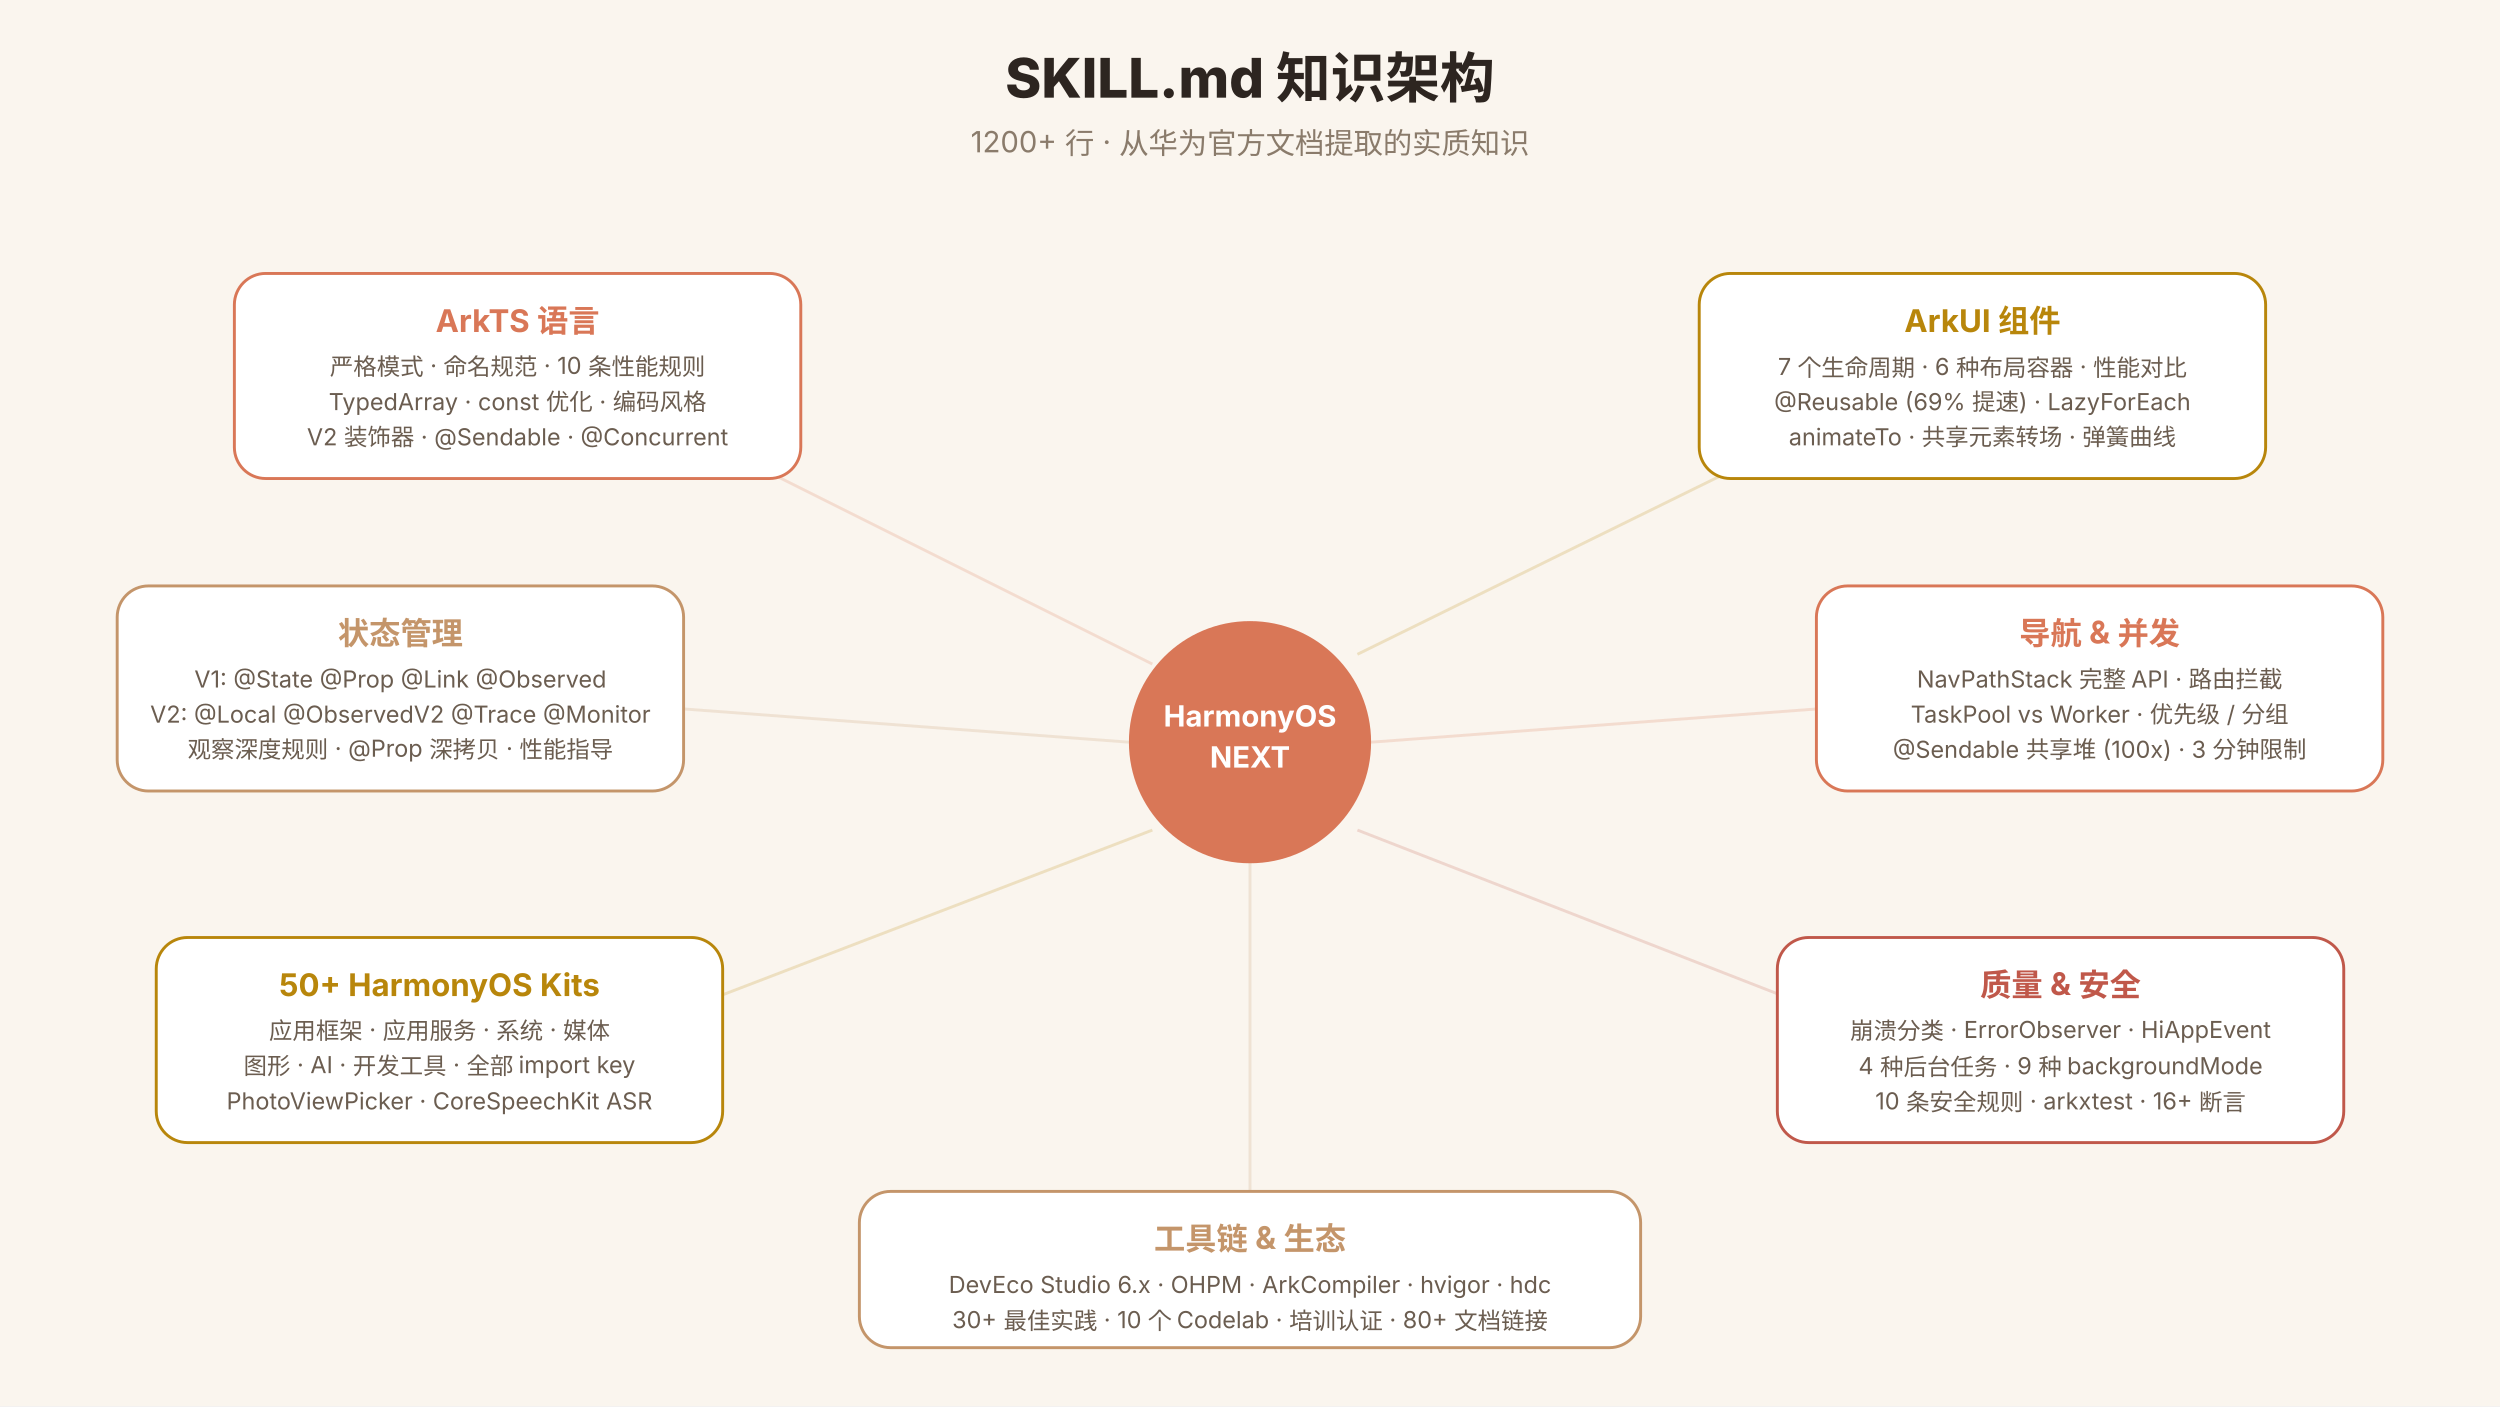
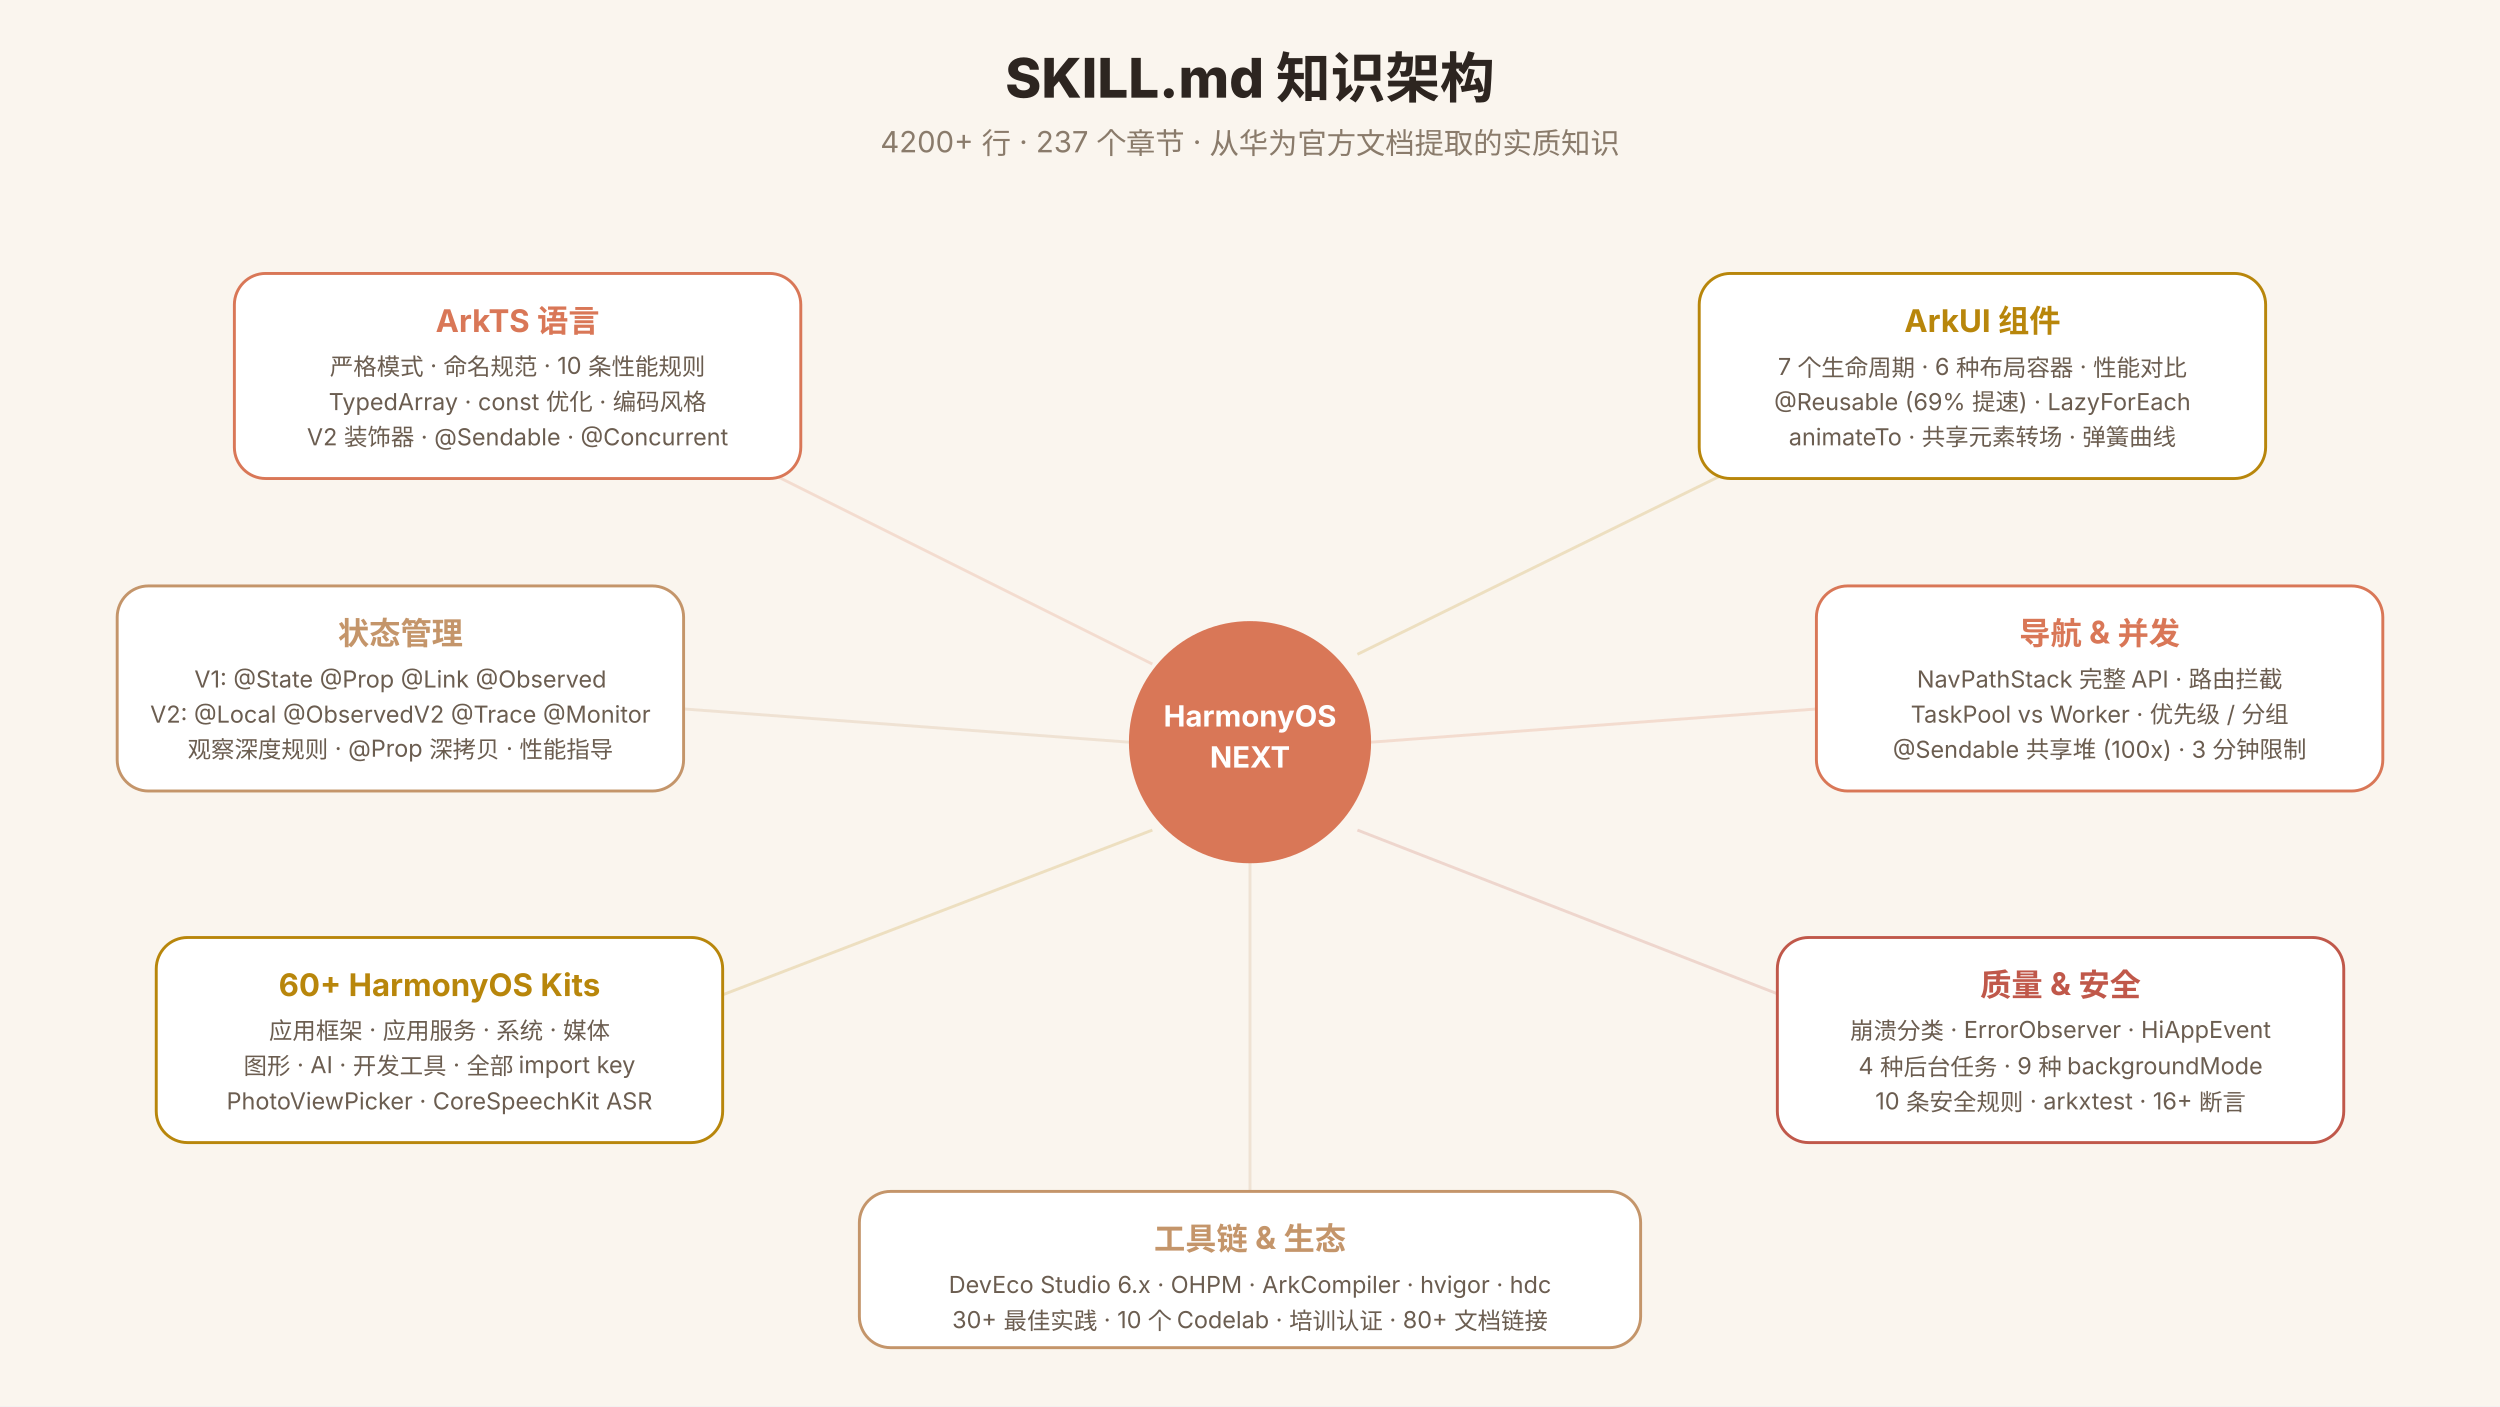
<svg xmlns="http://www.w3.org/2000/svg" viewBox="0 0 1280 720" font-family="-apple-system, 'PingFang SC', 'Söhne', 'Microsoft YaHei', sans-serif">
  <rect width="1280" height="720" fill="#FAF5EE" />
  <text x="640" y="50" font-size="28" font-weight="800" fill="#2d2520" text-anchor="middle">SKILL.md 知识架构</text>
-   <text x="640" y="78" font-size="15" fill="#8a7b6b" text-anchor="middle">1200+ 行 · 从华为官方文档提取的实质知识</text>
+   <text x="640" y="78" font-size="15" fill="#8a7b6b" text-anchor="middle">4200+ 行 · 237 个章节 · 从华为官方文档提取的实质知识</text>
  <circle cx="640" cy="380" r="62" fill="#D97757" />
  <text x="640" y="372" font-size="15" font-weight="700" fill="#fff" text-anchor="middle">HarmonyOS</text>
  <text x="640" y="393" font-size="15" font-weight="700" fill="#fff" text-anchor="middle">NEXT</text>
  <line x1="590" y1="340" x2="290" y2="190" stroke="#D97757" stroke-width="1.5" opacity="0.2" />
  <line x1="695" y1="335" x2="990" y2="190" stroke="#b8860b" stroke-width="1.5" opacity="0.2" />
  <line x1="578" y1="380" x2="310" y2="360" stroke="#c4956a" stroke-width="1.5" opacity="0.2" />
  <line x1="702" y1="380" x2="970" y2="360" stroke="#D97757" stroke-width="1.5" opacity="0.2" />
  <line x1="590" y1="425" x2="290" y2="540" stroke="#b8860b" stroke-width="1.5" opacity="0.2" />
  <line x1="695" y1="425" x2="990" y2="540" stroke="#c0584a" stroke-width="1.5" opacity="0.2" />
  <line x1="640" y1="442" x2="640" y2="610" stroke="#c4956a" stroke-width="1.5" opacity="0.2" />
  <rect x="120" y="140" width="290" height="105" rx="16" fill="#fff" stroke="#D97757" stroke-width="1.5" />
  <text x="265" y="170" font-size="16" font-weight="700" fill="#D97757" text-anchor="middle">ArkTS 语言</text>
  <text x="265" y="192" font-size="12" fill="#6b5d50" text-anchor="middle">严格模式 · 命名规范 · 10 条性能规则</text>
  <text x="265" y="210" font-size="12" fill="#6b5d50" text-anchor="middle">TypedArray · const 优化 · 编码风格</text>
  <text x="265" y="228" font-size="12" fill="#6b5d50" text-anchor="middle">V2 装饰器 · @Sendable · @Concurrent</text>
  <rect x="870" y="140" width="290" height="105" rx="16" fill="#fff" stroke="#b8860b" stroke-width="1.5" />
  <text x="1015" y="170" font-size="16" font-weight="700" fill="#b8860b" text-anchor="middle">ArkUI 组件</text>
  <text x="1015" y="192" font-size="12" fill="#6b5d50" text-anchor="middle">7 个生命周期 · 6 种布局容器 · 性能对比</text>
  <text x="1015" y="210" font-size="12" fill="#6b5d50" text-anchor="middle">@Reusable (69% 提速) · LazyForEach</text>
  <text x="1015" y="228" font-size="12" fill="#6b5d50" text-anchor="middle">animateTo · 共享元素转场 · 弹簧曲线</text>
  <rect x="60" y="300" width="290" height="105" rx="16" fill="#fff" stroke="#c4956a" stroke-width="1.5" />
  <text x="205" y="330" font-size="16" font-weight="700" fill="#c4956a" text-anchor="middle">状态管理</text>
  <text x="205" y="352" font-size="12" fill="#6b5d50" text-anchor="middle">V1: @State @Prop @Link @Observed</text>
  <text x="205" y="370" font-size="12" fill="#6b5d50" text-anchor="middle">V2: @Local @ObservedV2 @Trace @Monitor</text>
  <text x="205" y="388" font-size="12" fill="#6b5d50" text-anchor="middle">观察深度规则 · @Prop 深拷贝 · 性能指导</text>
  <rect x="930" y="300" width="290" height="105" rx="16" fill="#fff" stroke="#D97757" stroke-width="1.5" />
  <text x="1075" y="330" font-size="16" font-weight="700" fill="#D97757" text-anchor="middle">导航 &amp; 并发</text>
  <text x="1075" y="352" font-size="12" fill="#6b5d50" text-anchor="middle">NavPathStack 完整 API · 路由拦截</text>
  <text x="1075" y="370" font-size="12" fill="#6b5d50" text-anchor="middle">TaskPool vs Worker · 优先级 / 分组</text>
  <text x="1075" y="388" font-size="12" fill="#6b5d50" text-anchor="middle">@Sendable 共享堆 (100x) · 3 分钟限制</text>
  <rect x="80" y="480" width="290" height="105" rx="16" fill="#fff" stroke="#b8860b" stroke-width="1.5" />
-   <text x="225" y="510" font-size="16" font-weight="700" fill="#b8860b" text-anchor="middle">50+ HarmonyOS Kits</text>
+   <text x="225" y="510" font-size="16" font-weight="700" fill="#b8860b" text-anchor="middle">60+ HarmonyOS Kits</text>
  <text x="225" y="532" font-size="12" fill="#6b5d50" text-anchor="middle">应用框架 · 应用服务 · 系统 · 媒体</text>
  <text x="225" y="550" font-size="12" fill="#6b5d50" text-anchor="middle">图形 · AI · 开发工具 · 全部 import key</text>
  <text x="225" y="568" font-size="12" fill="#6b5d50" text-anchor="middle">PhotoViewPicker · CoreSpeechKit ASR</text>
  <rect x="910" y="480" width="290" height="105" rx="16" fill="#fff" stroke="#c0584a" stroke-width="1.5" />
  <text x="1055" y="510" font-size="16" font-weight="700" fill="#c0584a" text-anchor="middle">质量 &amp; 安全</text>
  <text x="1055" y="532" font-size="12" fill="#6b5d50" text-anchor="middle">崩溃分类 · ErrorObserver · HiAppEvent</text>
  <text x="1055" y="550" font-size="12" fill="#6b5d50" text-anchor="middle">4 种后台任务 · 9 种 backgroundMode</text>
  <text x="1055" y="568" font-size="12" fill="#6b5d50" text-anchor="middle">10 条安全规则 · arkxtest · 16+ 断言</text>
  <rect x="440" y="610" width="400" height="80" rx="16" fill="#fff" stroke="#c4956a" stroke-width="1.5" />
  <text x="640" y="640" font-size="16" font-weight="700" fill="#c4956a" text-anchor="middle">工具链 &amp; 生态</text>
  <text x="640" y="662" font-size="12" fill="#6b5d50" text-anchor="middle">DevEco Studio 6.x · OHPM · ArkCompiler · hvigor · hdc</text>
  <text x="640" y="680" font-size="12" fill="#6b5d50" text-anchor="middle">30+ 最佳实践 · 10 个 Codelab · 培训认证 · 80+ 文档链接</text>
</svg>
